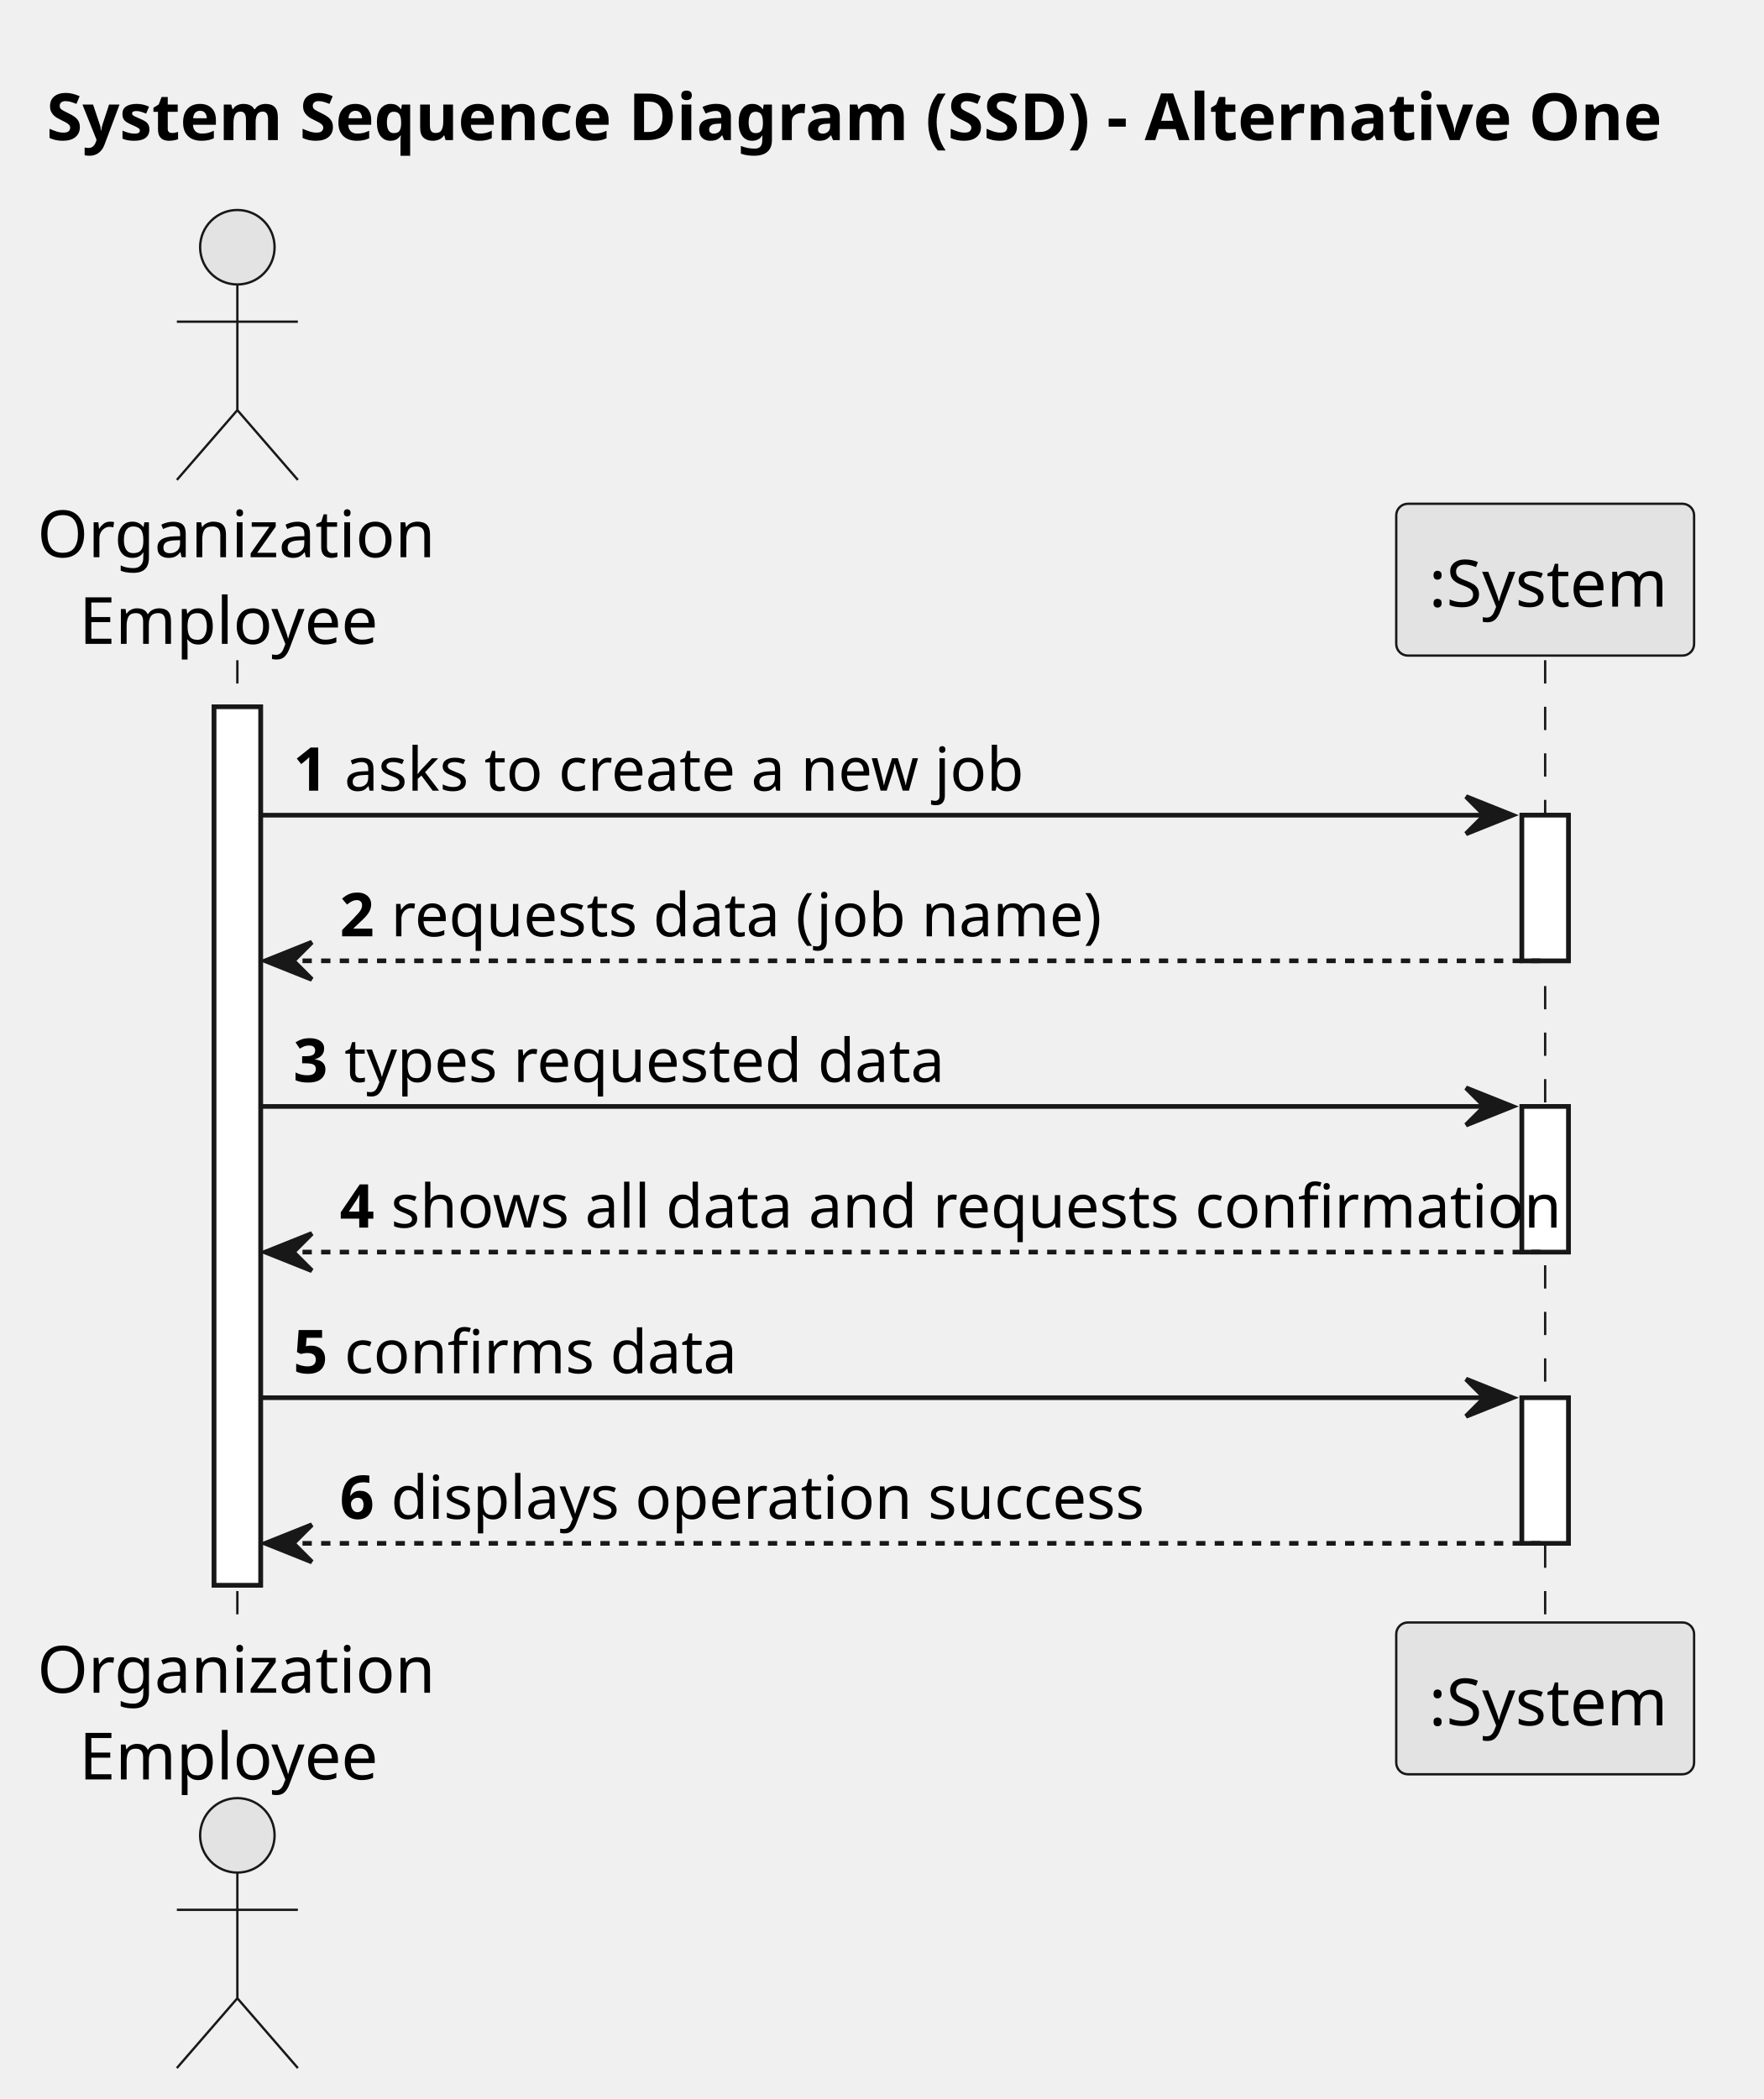
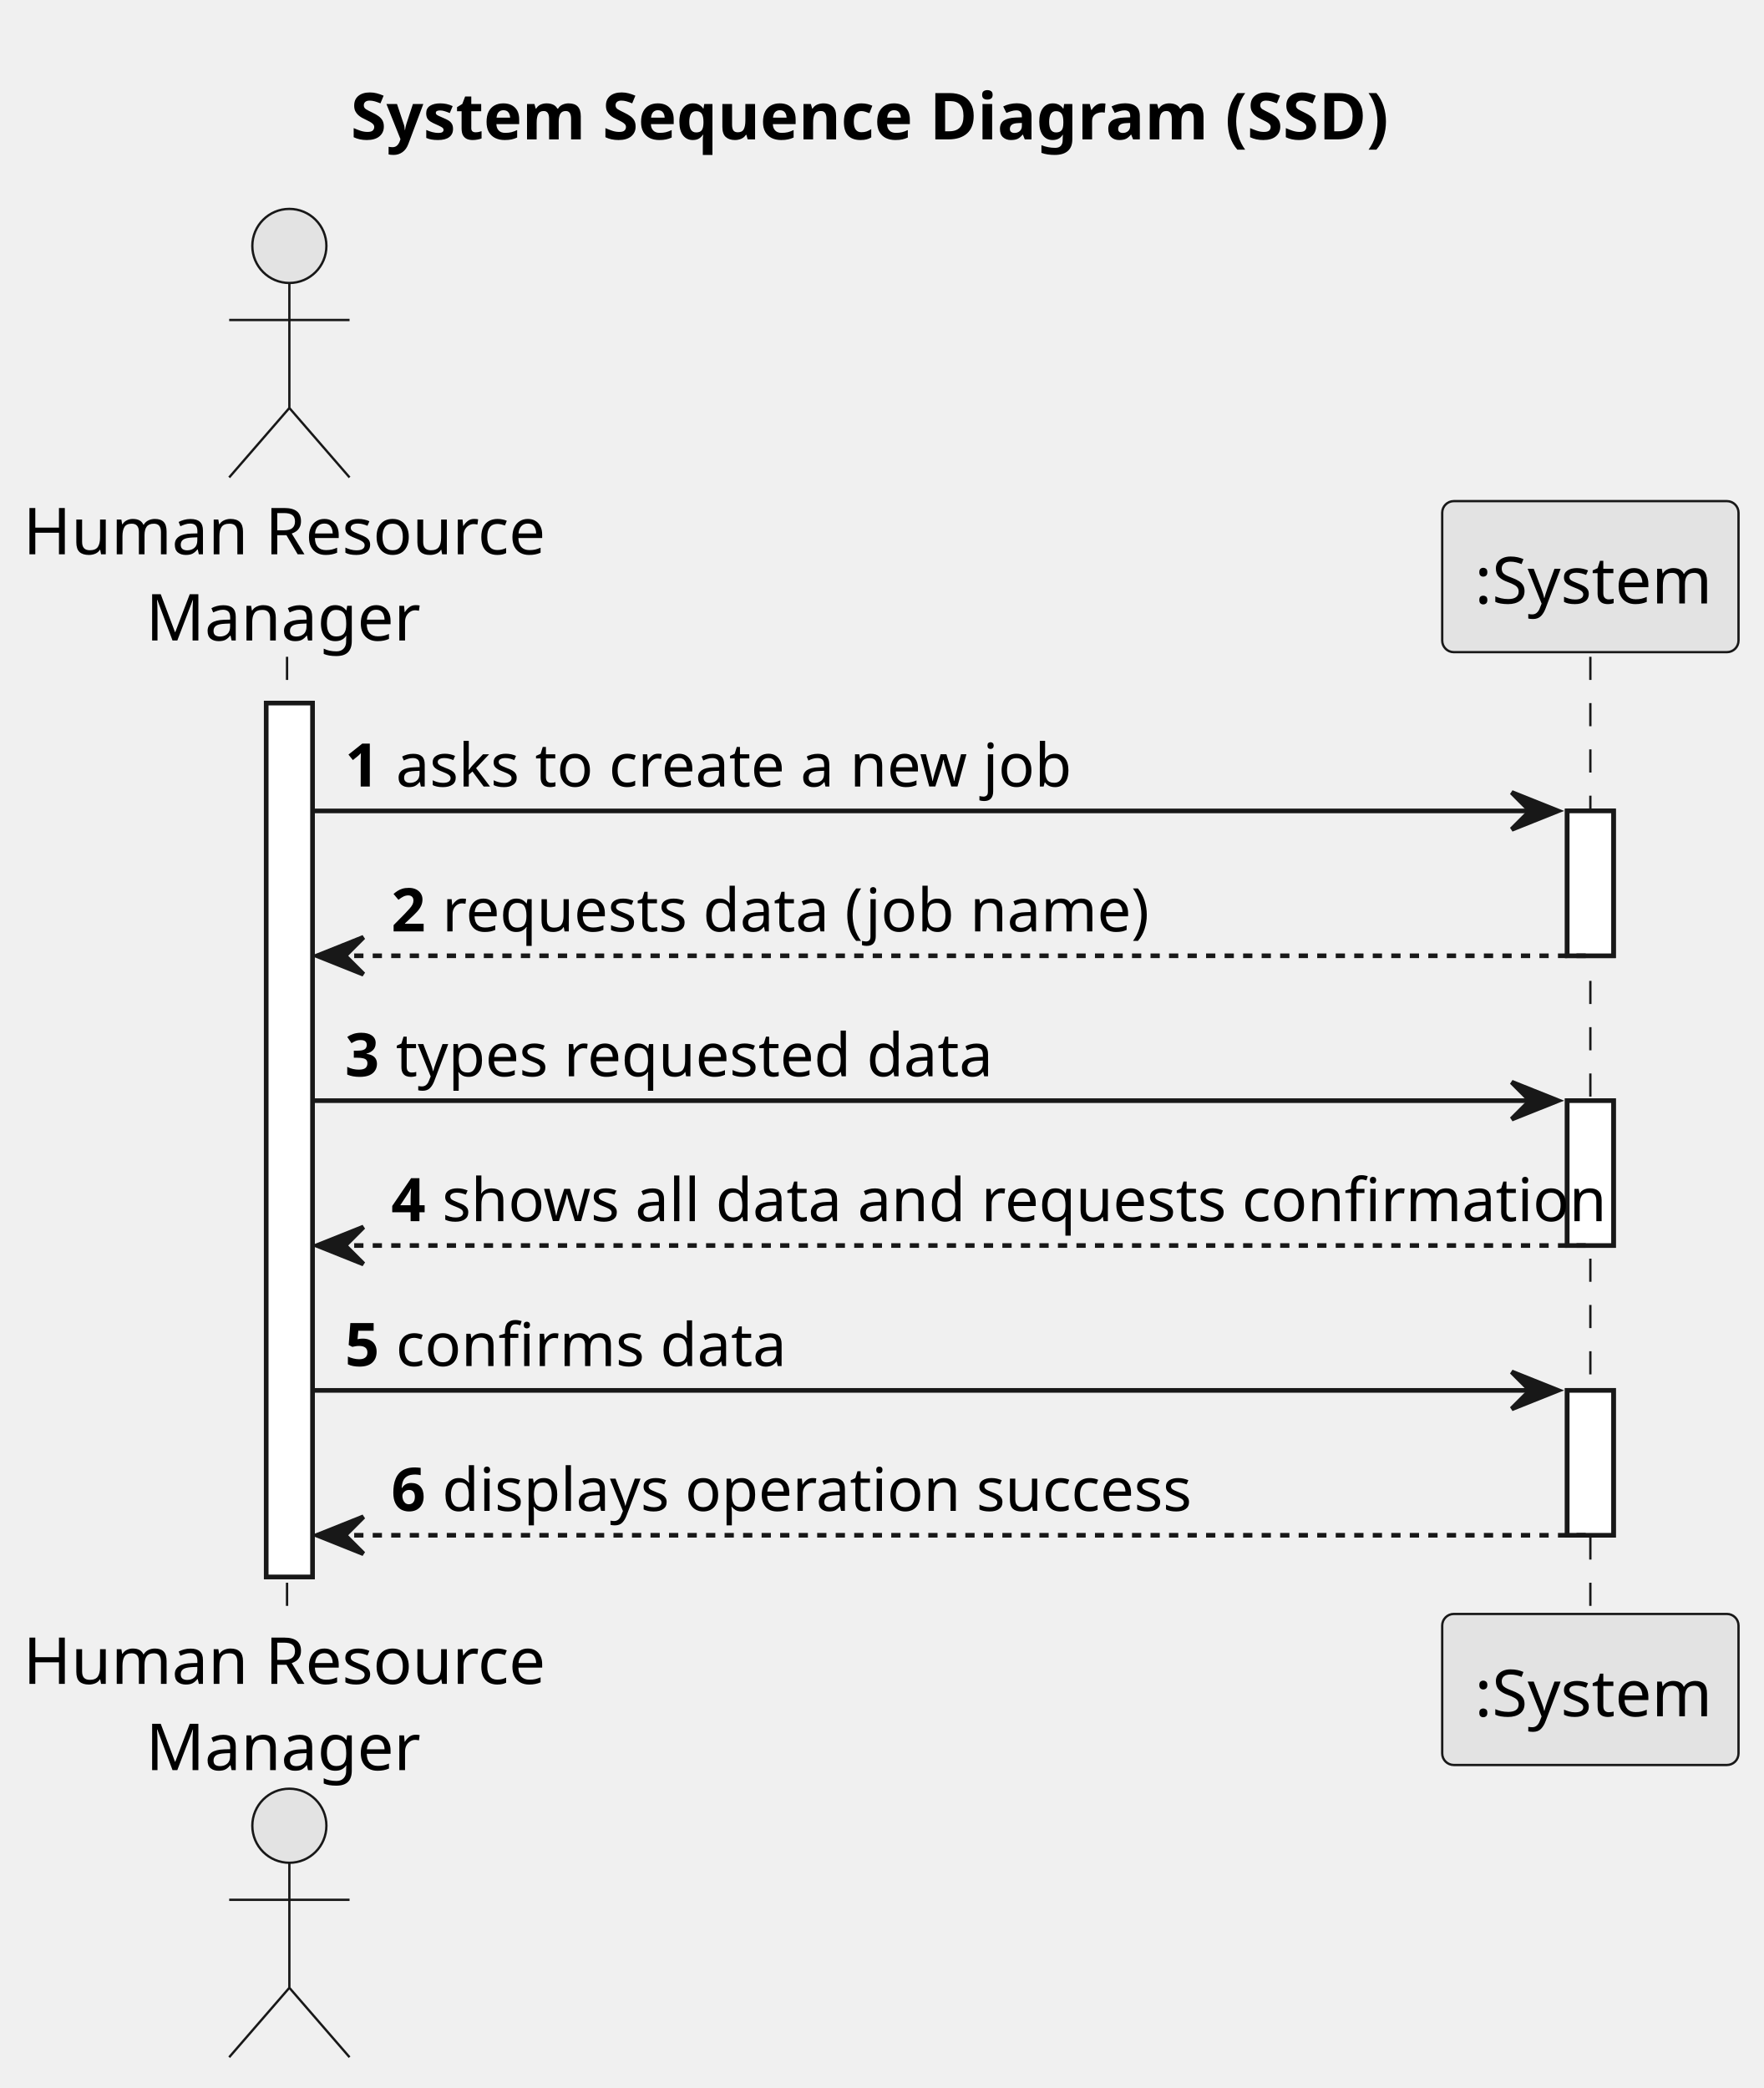
- <svg xmlns="http://www.w3.org/2000/svg" contentStyleType="text/css" height="451px" preserveAspectRatio="none" style="width:379px;height:451px;background:#FFFFFF;" version="1.1" viewBox="0 0 379 451" width="379px" zoomAndPan="magnify">
+ <svg xmlns="http://www.w3.org/2000/svg" contentStyleType="text/css" height="451px" preserveAspectRatio="none" style="width:381px;height:451px;background:#FFFFFF;" version="1.1" viewBox="0 0 381 451" width="381px" zoomAndPan="magnify">
  <defs />
  <g>
-     <text fill="#000000" font-family="sans-serif" font-size="14" font-weight="bold" lengthAdjust="spacing" textLength="351" x="10" y="30.107">System Sequence Diagram (SSD) - Alternative One</text>
-     <rect fill="#FFFFFF" height="188.746" style="stroke:#181818;stroke-width:1.0;" width="10" x="46" y="151.863" />
-     <rect fill="#FFFFFF" height="31.291" style="stroke:#181818;stroke-width:1.0;" width="10" x="327" y="175.154" />
-     <rect fill="#FFFFFF" height="31.291" style="stroke:#181818;stroke-width:1.0;" width="10" x="327" y="237.736" />
-     <rect fill="#FFFFFF" height="31.291" style="stroke:#181818;stroke-width:1.0;" width="10" x="327" y="300.318" />
-     <line style="stroke:#181818;stroke-width:0.5;stroke-dasharray:5.0,5.0;" x1="51" x2="51" y1="141.863" y2="349.609" />
-     <line style="stroke:#181818;stroke-width:0.5;stroke-dasharray:5.0,5.0;" x1="332" x2="332" y1="141.863" y2="349.609" />
-     <text fill="#000000" font-family="sans-serif" font-size="14" lengthAdjust="spacing" textLength="80" x="8" y="119.728">Organization</text>
-     <text fill="#000000" font-family="sans-serif" font-size="14" lengthAdjust="spacing" textLength="62" x="17" y="138.35">Employee</text>
-     <ellipse cx="51" cy="53.121" fill="#E3E3E3" rx="8" ry="8" style="stroke:#181818;stroke-width:0.5;" />
-     <path d="M51,61.121 L51,88.121 M38,69.121 L64,69.121 M51,88.121 L38,103.121 M51,88.121 L64,103.121 " fill="none" style="stroke:#181818;stroke-width:0.5;" />
-     <text fill="#000000" font-family="sans-serif" font-size="14" lengthAdjust="spacing" textLength="80" x="8" y="363.717">Organization</text>
-     <text fill="#000000" font-family="sans-serif" font-size="14" lengthAdjust="spacing" textLength="62" x="17" y="382.338">Employee</text>
-     <ellipse cx="51" cy="394.352" fill="#E3E3E3" rx="8" ry="8" style="stroke:#181818;stroke-width:0.5;" />
-     <path d="M51,402.352 L51,429.352 M38,410.352 L64,410.352 M51,429.352 L38,444.352 M51,429.352 L64,444.352 " fill="none" style="stroke:#181818;stroke-width:0.5;" />
-     <rect fill="#E3E3E3" height="32.621" rx="2.5" ry="2.5" style="stroke:#181818;stroke-width:0.5;" width="64" x="300" y="108.242" />
-     <text fill="#000000" font-family="sans-serif" font-size="14" lengthAdjust="spacing" textLength="50" x="307" y="130.35">:System</text>
-     <rect fill="#E3E3E3" height="32.621" rx="2.5" ry="2.5" style="stroke:#181818;stroke-width:0.5;" width="64" x="300" y="348.609" />
-     <text fill="#000000" font-family="sans-serif" font-size="14" lengthAdjust="spacing" textLength="50" x="307" y="370.717">:System</text>
-     <rect fill="#FFFFFF" height="188.746" style="stroke:#181818;stroke-width:1.0;" width="10" x="46" y="151.863" />
-     <rect fill="#FFFFFF" height="31.291" style="stroke:#181818;stroke-width:1.0;" width="10" x="327" y="175.154" />
-     <rect fill="#FFFFFF" height="31.291" style="stroke:#181818;stroke-width:1.0;" width="10" x="327" y="237.736" />
-     <rect fill="#FFFFFF" height="31.291" style="stroke:#181818;stroke-width:1.0;" width="10" x="327" y="300.318" />
-     <polygon fill="#181818" points="315,171.154,325,175.154,315,179.154,319,175.154" style="stroke:#181818;stroke-width:1.0;" />
-     <line style="stroke:#181818;stroke-width:1.0;" x1="56" x2="321" y1="175.154" y2="175.154" />
-     <text fill="#000000" font-family="sans-serif" font-size="13" font-weight="bold" lengthAdjust="spacing" textLength="7" x="63" y="169.892">1</text>
-     <text fill="#000000" font-family="sans-serif" font-size="13" lengthAdjust="spacing" textLength="142" x="74" y="169.892">asks to create a new job</text>
-     <polygon fill="#181818" points="67,202.445,57,206.445,67,210.445,63,206.445" style="stroke:#181818;stroke-width:1.0;" />
-     <line style="stroke:#181818;stroke-width:1.0;stroke-dasharray:2.0,2.0;" x1="61" x2="331" y1="206.445" y2="206.445" />
-     <text fill="#000000" font-family="sans-serif" font-size="13" font-weight="bold" lengthAdjust="spacing" textLength="7" x="73" y="201.183">2</text>
-     <text fill="#000000" font-family="sans-serif" font-size="13" lengthAdjust="spacing" textLength="144" x="84" y="201.183">requests data (job name)</text>
-     <polygon fill="#181818" points="315,233.736,325,237.736,315,241.736,319,237.736" style="stroke:#181818;stroke-width:1.0;" />
-     <line style="stroke:#181818;stroke-width:1.0;" x1="56" x2="321" y1="237.736" y2="237.736" />
-     <text fill="#000000" font-family="sans-serif" font-size="13" font-weight="bold" lengthAdjust="spacing" textLength="7" x="63" y="232.474">3</text>
-     <text fill="#000000" font-family="sans-serif" font-size="13" lengthAdjust="spacing" textLength="122" x="74" y="232.474">types requested data</text>
-     <polygon fill="#181818" points="67,265.027,57,269.027,67,273.027,63,269.027" style="stroke:#181818;stroke-width:1.0;" />
-     <line style="stroke:#181818;stroke-width:1.0;stroke-dasharray:2.0,2.0;" x1="61" x2="331" y1="269.027" y2="269.027" />
-     <text fill="#000000" font-family="sans-serif" font-size="13" font-weight="bold" lengthAdjust="spacing" textLength="7" x="73" y="263.765">4</text>
-     <text fill="#000000" font-family="sans-serif" font-size="13" lengthAdjust="spacing" textLength="236" x="84" y="263.765">shows all data and requests confirmation</text>
-     <polygon fill="#181818" points="315,296.318,325,300.318,315,304.318,319,300.318" style="stroke:#181818;stroke-width:1.0;" />
-     <line style="stroke:#181818;stroke-width:1.0;" x1="56" x2="321" y1="300.318" y2="300.318" />
-     <text fill="#000000" font-family="sans-serif" font-size="13" font-weight="bold" lengthAdjust="spacing" textLength="7" x="63" y="295.056">5</text>
-     <text fill="#000000" font-family="sans-serif" font-size="13" lengthAdjust="spacing" textLength="78" x="74" y="295.056">confirms data</text>
-     <polygon fill="#181818" points="67,327.609,57,331.609,67,335.609,63,331.609" style="stroke:#181818;stroke-width:1.0;" />
-     <line style="stroke:#181818;stroke-width:1.0;stroke-dasharray:2.0,2.0;" x1="61" x2="331" y1="331.609" y2="331.609" />
-     <text fill="#000000" font-family="sans-serif" font-size="13" font-weight="bold" lengthAdjust="spacing" textLength="7" x="73" y="326.347">6</text>
-     <text fill="#000000" font-family="sans-serif" font-size="13" lengthAdjust="spacing" textLength="158" x="84" y="326.347">displays operation success</text>
+     <text fill="#000000" font-family="sans-serif" font-size="14" font-weight="bold" lengthAdjust="spacing" textLength="228" x="75.75" y="30.107">System Sequence Diagram (SSD)</text>
+     <rect fill="#FFFFFF" height="188.746" style="stroke:#181818;stroke-width:1.0;" width="10" x="57.5" y="151.863" />
+     <rect fill="#FFFFFF" height="31.291" style="stroke:#181818;stroke-width:1.0;" width="10" x="338.5" y="175.154" />
+     <rect fill="#FFFFFF" height="31.291" style="stroke:#181818;stroke-width:1.0;" width="10" x="338.5" y="237.736" />
+     <rect fill="#FFFFFF" height="31.291" style="stroke:#181818;stroke-width:1.0;" width="10" x="338.5" y="300.318" />
+     <line style="stroke:#181818;stroke-width:0.5;stroke-dasharray:5.0,5.0;" x1="62" x2="62" y1="141.863" y2="349.609" />
+     <line style="stroke:#181818;stroke-width:0.5;stroke-dasharray:5.0,5.0;" x1="343.5" x2="343.5" y1="141.863" y2="349.609" />
+     <text fill="#000000" font-family="sans-serif" font-size="14" lengthAdjust="spacing" textLength="109" x="5" y="119.728">Human Resource</text>
+     <text fill="#000000" font-family="sans-serif" font-size="14" lengthAdjust="spacing" textLength="56" x="31.5" y="138.35">Manager</text>
+     <ellipse cx="62.5" cy="53.121" fill="#E3E3E3" rx="8" ry="8" style="stroke:#181818;stroke-width:0.5;" />
+     <path d="M62.5,61.121 L62.5,88.121 M49.5,69.121 L75.5,69.121 M62.5,88.121 L49.5,103.121 M62.5,88.121 L75.5,103.121 " fill="none" style="stroke:#181818;stroke-width:0.5;" />
+     <text fill="#000000" font-family="sans-serif" font-size="14" lengthAdjust="spacing" textLength="109" x="5" y="363.717">Human Resource</text>
+     <text fill="#000000" font-family="sans-serif" font-size="14" lengthAdjust="spacing" textLength="56" x="31.5" y="382.338">Manager</text>
+     <ellipse cx="62.5" cy="394.352" fill="#E3E3E3" rx="8" ry="8" style="stroke:#181818;stroke-width:0.5;" />
+     <path d="M62.5,402.352 L62.5,429.352 M49.5,410.352 L75.5,410.352 M62.5,429.352 L49.5,444.352 M62.5,429.352 L75.5,444.352 " fill="none" style="stroke:#181818;stroke-width:0.5;" />
+     <rect fill="#E3E3E3" height="32.621" rx="2.5" ry="2.5" style="stroke:#181818;stroke-width:0.5;" width="64" x="311.5" y="108.242" />
+     <text fill="#000000" font-family="sans-serif" font-size="14" lengthAdjust="spacing" textLength="50" x="318.5" y="130.35">:System</text>
+     <rect fill="#E3E3E3" height="32.621" rx="2.5" ry="2.5" style="stroke:#181818;stroke-width:0.5;" width="64" x="311.5" y="348.609" />
+     <text fill="#000000" font-family="sans-serif" font-size="14" lengthAdjust="spacing" textLength="50" x="318.5" y="370.717">:System</text>
+     <rect fill="#FFFFFF" height="188.746" style="stroke:#181818;stroke-width:1.0;" width="10" x="57.5" y="151.863" />
+     <rect fill="#FFFFFF" height="31.291" style="stroke:#181818;stroke-width:1.0;" width="10" x="338.5" y="175.154" />
+     <rect fill="#FFFFFF" height="31.291" style="stroke:#181818;stroke-width:1.0;" width="10" x="338.5" y="237.736" />
+     <rect fill="#FFFFFF" height="31.291" style="stroke:#181818;stroke-width:1.0;" width="10" x="338.5" y="300.318" />
+     <polygon fill="#181818" points="326.5,171.154,336.5,175.154,326.5,179.154,330.5,175.154" style="stroke:#181818;stroke-width:1.0;" />
+     <line style="stroke:#181818;stroke-width:1.0;" x1="67.5" x2="332.5" y1="175.154" y2="175.154" />
+     <text fill="#000000" font-family="sans-serif" font-size="13" font-weight="bold" lengthAdjust="spacing" textLength="7" x="74.5" y="169.892">1</text>
+     <text fill="#000000" font-family="sans-serif" font-size="13" lengthAdjust="spacing" textLength="142" x="85.5" y="169.892">asks to create a new job</text>
+     <polygon fill="#181818" points="78.5,202.445,68.5,206.445,78.5,210.445,74.5,206.445" style="stroke:#181818;stroke-width:1.0;" />
+     <line style="stroke:#181818;stroke-width:1.0;stroke-dasharray:2.0,2.0;" x1="72.5" x2="342.5" y1="206.445" y2="206.445" />
+     <text fill="#000000" font-family="sans-serif" font-size="13" font-weight="bold" lengthAdjust="spacing" textLength="7" x="84.5" y="201.183">2</text>
+     <text fill="#000000" font-family="sans-serif" font-size="13" lengthAdjust="spacing" textLength="144" x="95.5" y="201.183">requests data (job name)</text>
+     <polygon fill="#181818" points="326.5,233.736,336.5,237.736,326.5,241.736,330.5,237.736" style="stroke:#181818;stroke-width:1.0;" />
+     <line style="stroke:#181818;stroke-width:1.0;" x1="67.5" x2="332.5" y1="237.736" y2="237.736" />
+     <text fill="#000000" font-family="sans-serif" font-size="13" font-weight="bold" lengthAdjust="spacing" textLength="7" x="74.5" y="232.474">3</text>
+     <text fill="#000000" font-family="sans-serif" font-size="13" lengthAdjust="spacing" textLength="122" x="85.5" y="232.474">types requested data</text>
+     <polygon fill="#181818" points="78.5,265.027,68.5,269.027,78.5,273.027,74.5,269.027" style="stroke:#181818;stroke-width:1.0;" />
+     <line style="stroke:#181818;stroke-width:1.0;stroke-dasharray:2.0,2.0;" x1="72.5" x2="342.5" y1="269.027" y2="269.027" />
+     <text fill="#000000" font-family="sans-serif" font-size="13" font-weight="bold" lengthAdjust="spacing" textLength="7" x="84.5" y="263.765">4</text>
+     <text fill="#000000" font-family="sans-serif" font-size="13" lengthAdjust="spacing" textLength="236" x="95.5" y="263.765">shows all data and requests confirmation</text>
+     <polygon fill="#181818" points="326.5,296.318,336.5,300.318,326.5,304.318,330.5,300.318" style="stroke:#181818;stroke-width:1.0;" />
+     <line style="stroke:#181818;stroke-width:1.0;" x1="67.5" x2="332.5" y1="300.318" y2="300.318" />
+     <text fill="#000000" font-family="sans-serif" font-size="13" font-weight="bold" lengthAdjust="spacing" textLength="7" x="74.5" y="295.056">5</text>
+     <text fill="#000000" font-family="sans-serif" font-size="13" lengthAdjust="spacing" textLength="78" x="85.5" y="295.056">confirms data</text>
+     <polygon fill="#181818" points="78.5,327.609,68.5,331.609,78.5,335.609,74.5,331.609" style="stroke:#181818;stroke-width:1.0;" />
+     <line style="stroke:#181818;stroke-width:1.0;stroke-dasharray:2.0,2.0;" x1="72.5" x2="342.5" y1="331.609" y2="331.609" />
+     <text fill="#000000" font-family="sans-serif" font-size="13" font-weight="bold" lengthAdjust="spacing" textLength="7" x="84.5" y="326.347">6</text>
+     <text fill="#000000" font-family="sans-serif" font-size="13" lengthAdjust="spacing" textLength="158" x="95.5" y="326.347">displays operation success</text>
  </g>
</svg>
